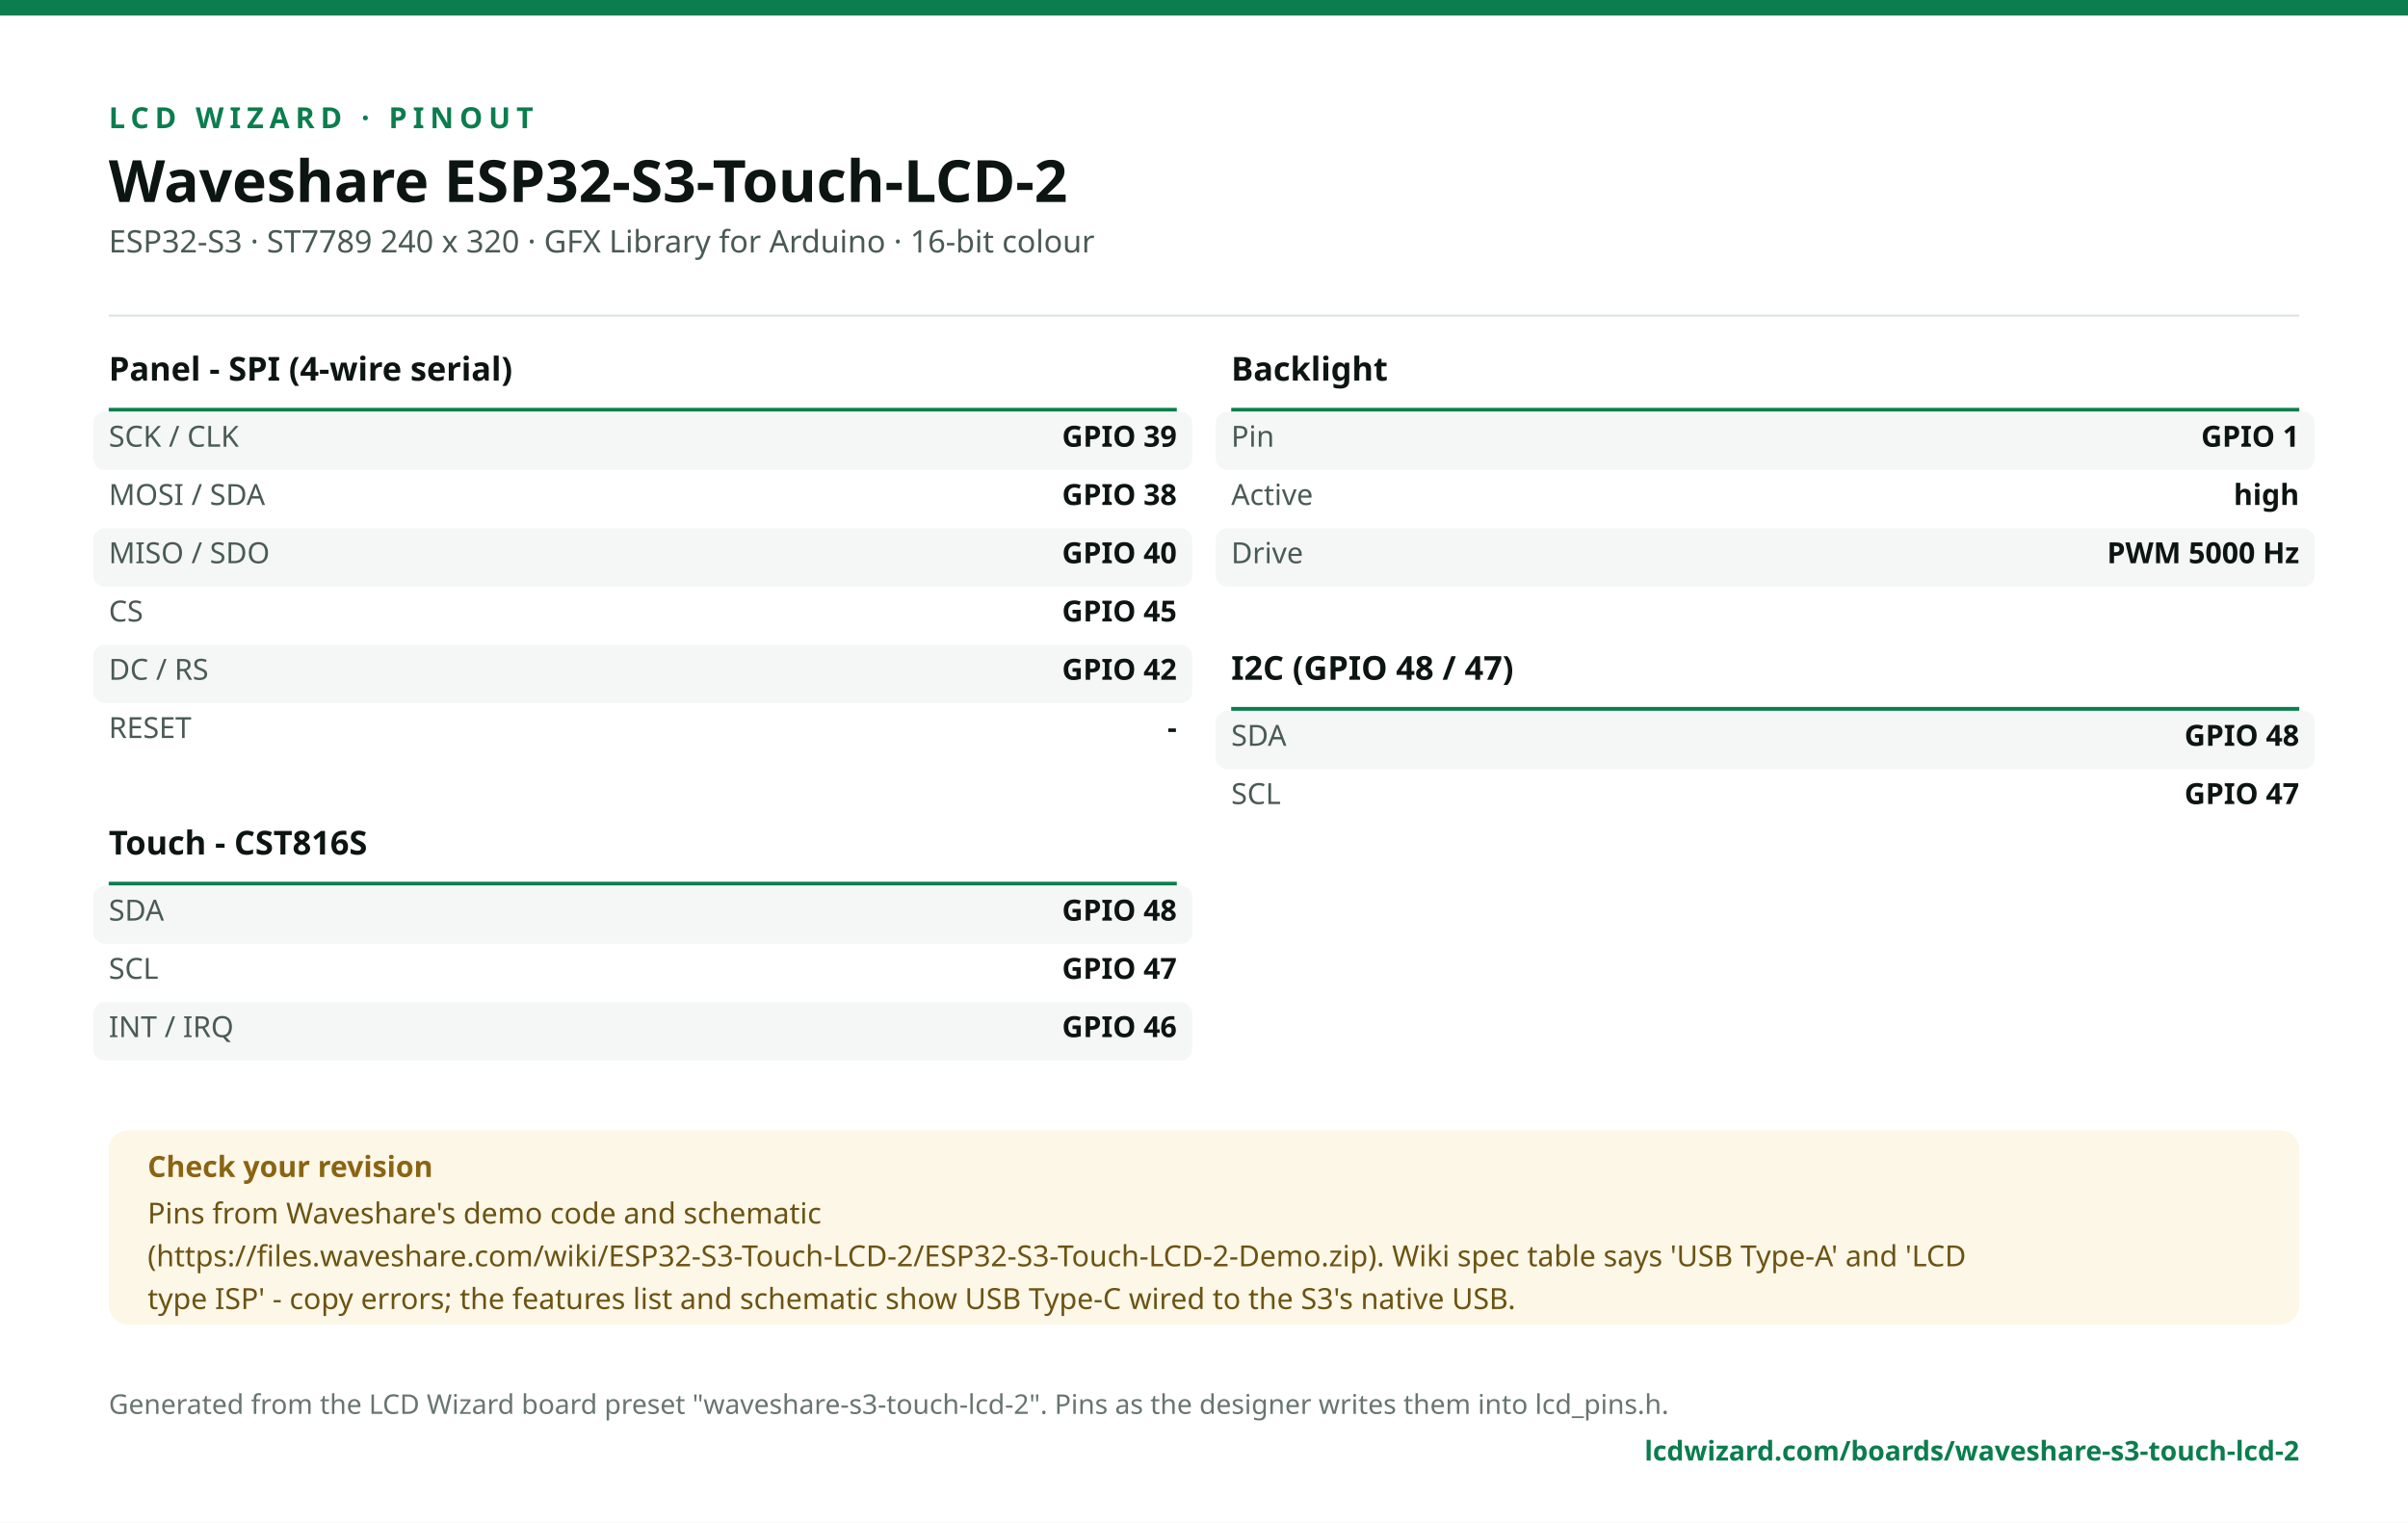
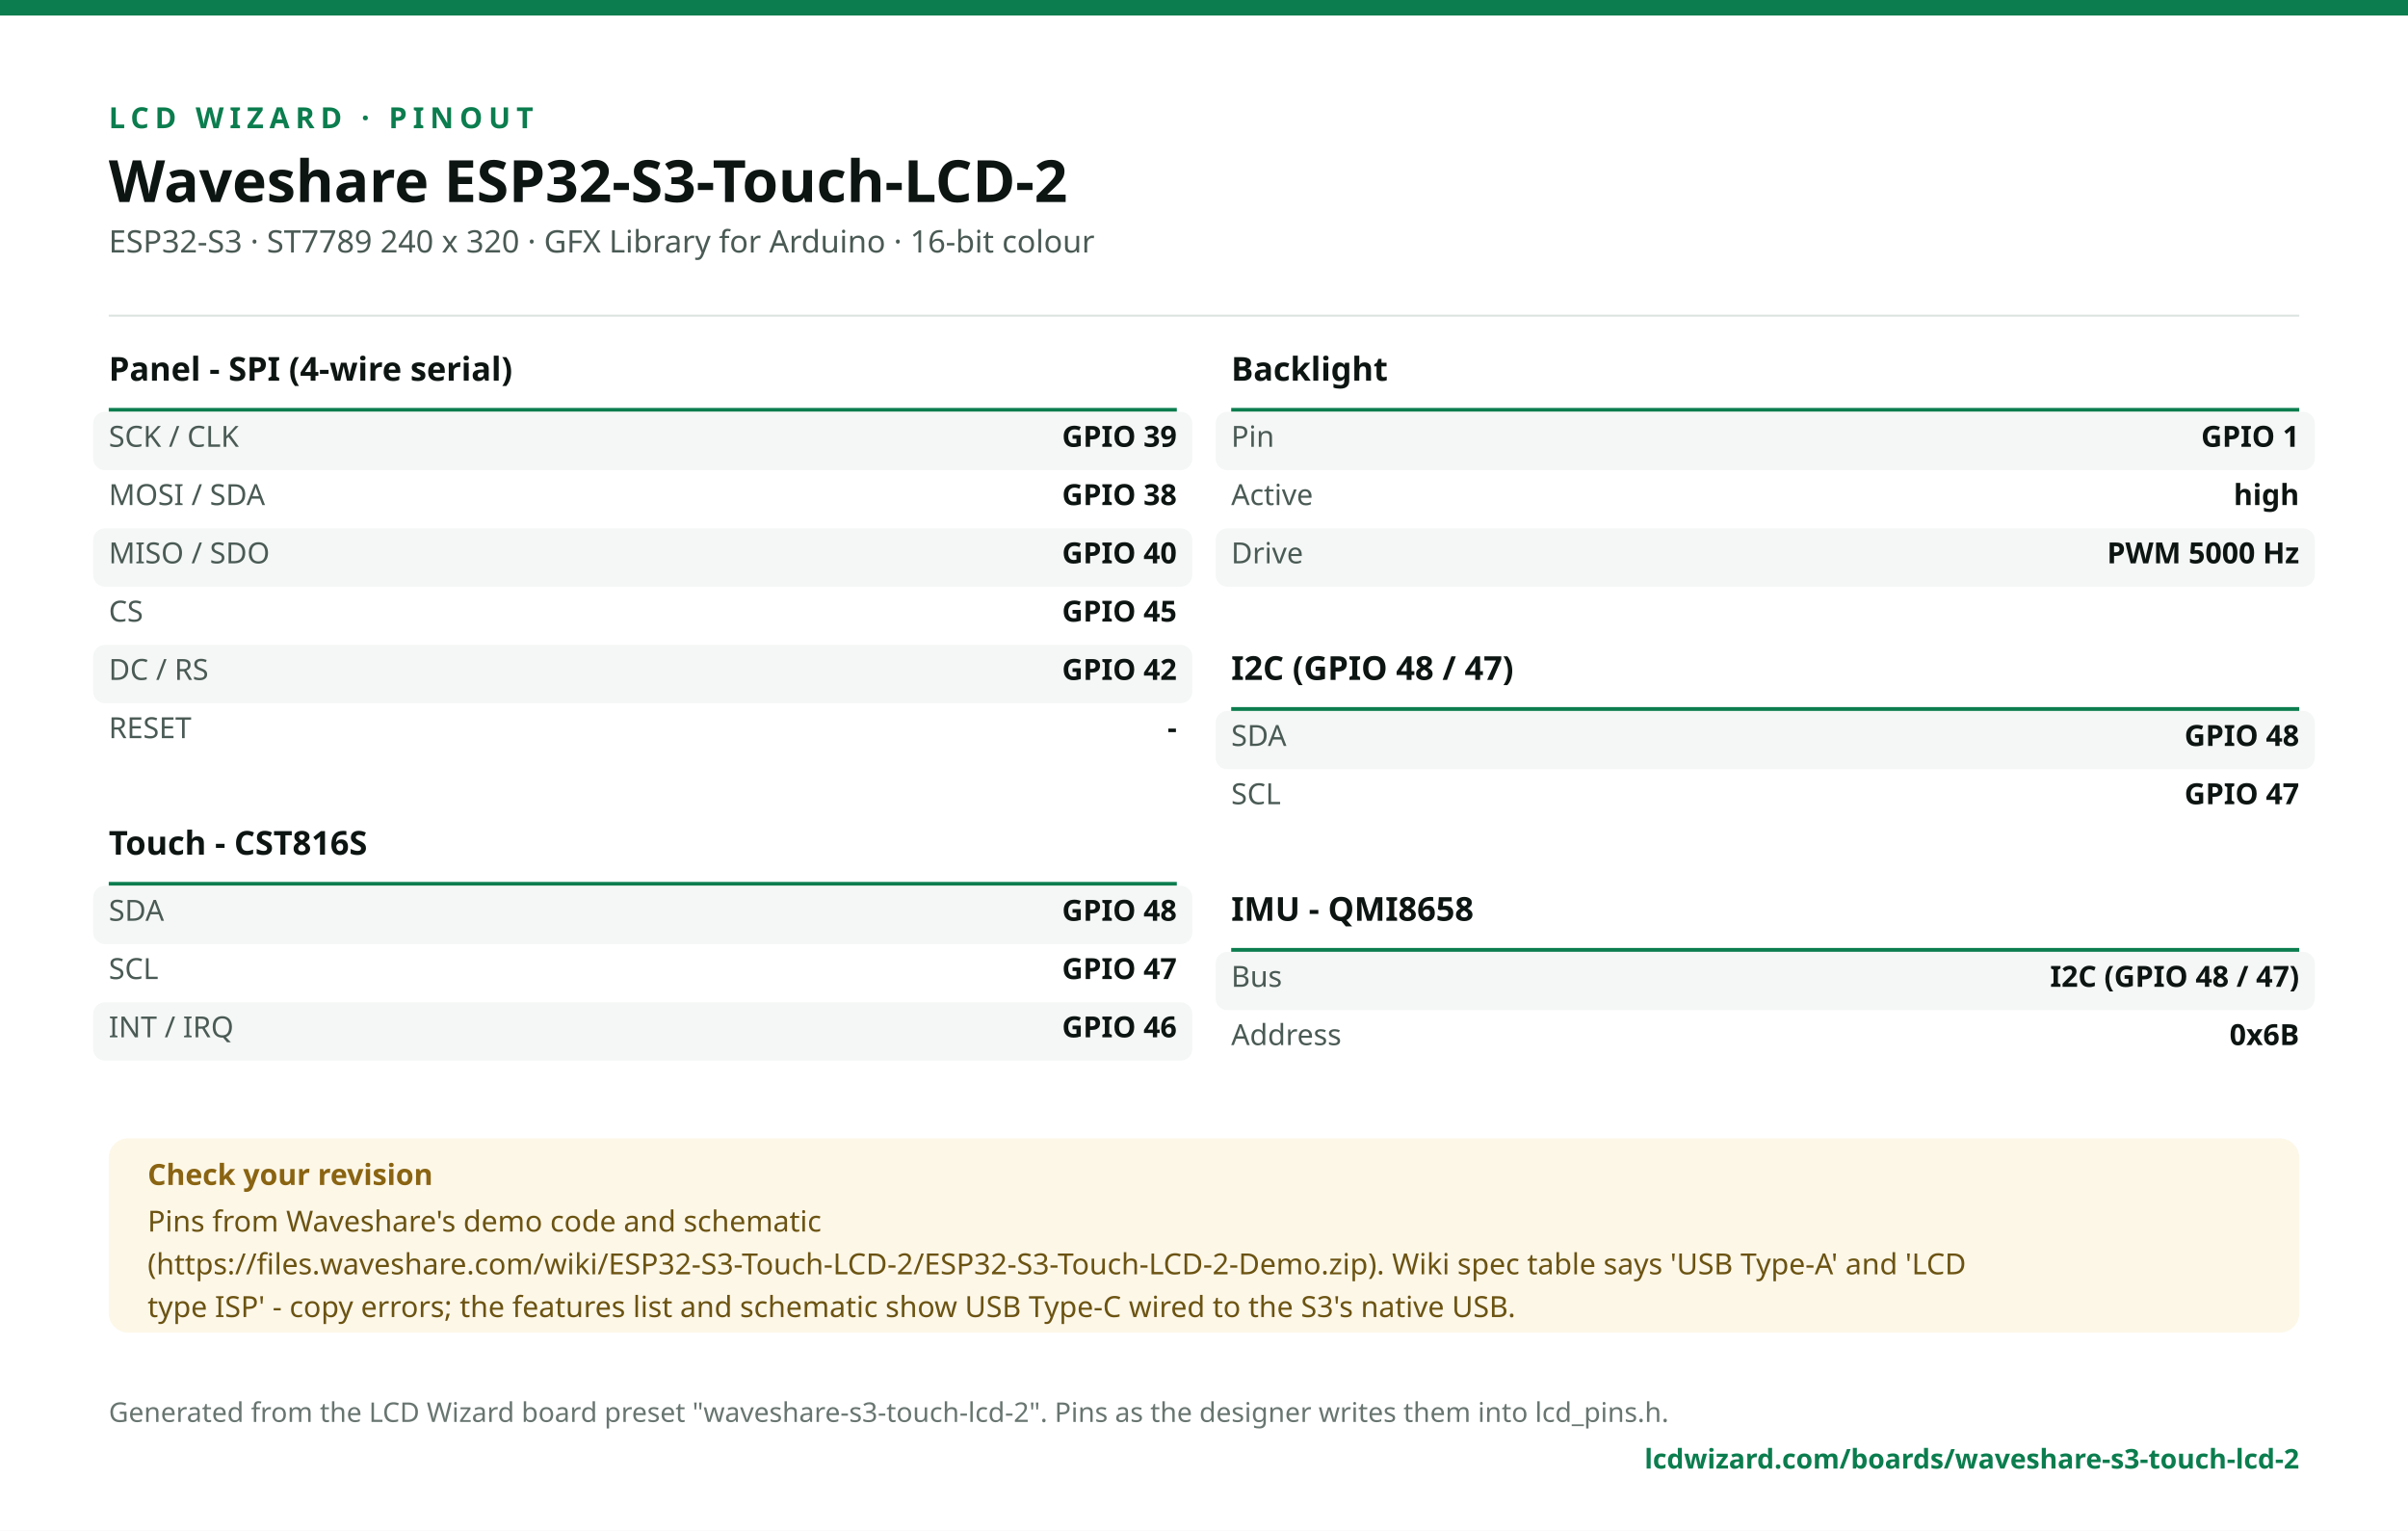
- <svg xmlns="http://www.w3.org/2000/svg" width="1240" height="784" viewBox="0 0 1240 784">
-   <rect width="1240" height="784" fill="#ffffff" />
+ <svg xmlns="http://www.w3.org/2000/svg" width="1240" height="788" viewBox="0 0 1240 788">
+   <rect width="1240" height="788" fill="#ffffff" />
  <rect x="0" y="0" width="1240" height="8" fill="#0b7d4e" />
  <text x="56" y="66" font-family="Montserrat" font-weight="700" font-size="15" letter-spacing="3" fill="#0b7d4e">LCD WIZARD  ·  PINOUT</text>
  <text x="56" y="104" font-family="Montserrat" font-weight="700" font-size="30" fill="#0d1513">Waveshare ESP32-S3-Touch-LCD-2</text>
  <text x="56" y="130" font-family="Montserrat" font-weight="500" font-size="16" fill="#4a5a55">ESP32-S3   ·   ST7789 240 x 320   ·   GFX Library for Arduino   ·   16-bit colour</text>
  <rect x="56" y="162" width="1128" height="1" fill="#dbe3df" />
  <text x="56" y="196" font-family="Montserrat" font-weight="700" font-size="17" fill="#0d1513">Panel - SPI (4-wire serial)</text>
  <rect x="56" y="210" width="550" height="2" fill="#0b7d4e" />
  <rect x="48" y="212" width="566" height="30" rx="6" fill="#f4f7f5" />
  <text x="56" y="230" font-family="Montserrat" font-weight="500" font-size="15" fill="#4a5a55">SCK / CLK</text>
  <text x="606" text-anchor="end" y="230" font-family="Montserrat" font-weight="700" font-size="15" fill="#0d1513">GPIO 39</text>
  <text x="56" y="260" font-family="Montserrat" font-weight="500" font-size="15" fill="#4a5a55">MOSI / SDA</text>
  <text x="606" text-anchor="end" y="260" font-family="Montserrat" font-weight="700" font-size="15" fill="#0d1513">GPIO 38</text>
  <rect x="48" y="272" width="566" height="30" rx="6" fill="#f4f7f5" />
  <text x="56" y="290" font-family="Montserrat" font-weight="500" font-size="15" fill="#4a5a55">MISO / SDO</text>
  <text x="606" text-anchor="end" y="290" font-family="Montserrat" font-weight="700" font-size="15" fill="#0d1513">GPIO 40</text>
  <text x="56" y="320" font-family="Montserrat" font-weight="500" font-size="15" fill="#4a5a55">CS</text>
  <text x="606" text-anchor="end" y="320" font-family="Montserrat" font-weight="700" font-size="15" fill="#0d1513">GPIO 45</text>
  <rect x="48" y="332" width="566" height="30" rx="6" fill="#f4f7f5" />
  <text x="56" y="350" font-family="Montserrat" font-weight="500" font-size="15" fill="#4a5a55">DC / RS</text>
  <text x="606" text-anchor="end" y="350" font-family="Montserrat" font-weight="700" font-size="15" fill="#0d1513">GPIO 42</text>
  <text x="56" y="380" font-family="Montserrat" font-weight="500" font-size="15" fill="#4a5a55">RESET</text>
  <text x="606" text-anchor="end" y="380" font-family="Montserrat" font-weight="700" font-size="15" fill="#0d1513">-</text>
  <text x="56" y="440" font-family="Montserrat" font-weight="700" font-size="17" fill="#0d1513">Touch - CST816S</text>
  <rect x="56" y="454" width="550" height="2" fill="#0b7d4e" />
  <rect x="48" y="456" width="566" height="30" rx="6" fill="#f4f7f5" />
  <text x="56" y="474" font-family="Montserrat" font-weight="500" font-size="15" fill="#4a5a55">SDA</text>
  <text x="606" text-anchor="end" y="474" font-family="Montserrat" font-weight="700" font-size="15" fill="#0d1513">GPIO 48</text>
  <text x="56" y="504" font-family="Montserrat" font-weight="500" font-size="15" fill="#4a5a55">SCL</text>
  <text x="606" text-anchor="end" y="504" font-family="Montserrat" font-weight="700" font-size="15" fill="#0d1513">GPIO 47</text>
  <rect x="48" y="516" width="566" height="30" rx="6" fill="#f4f7f5" />
  <text x="56" y="534" font-family="Montserrat" font-weight="500" font-size="15" fill="#4a5a55">INT / IRQ</text>
  <text x="606" text-anchor="end" y="534" font-family="Montserrat" font-weight="700" font-size="15" fill="#0d1513">GPIO 46</text>
  <text x="634" y="196" font-family="Montserrat" font-weight="700" font-size="17" fill="#0d1513">Backlight</text>
  <rect x="634" y="210" width="550" height="2" fill="#0b7d4e" />
  <rect x="626" y="212" width="566" height="30" rx="6" fill="#f4f7f5" />
  <text x="634" y="230" font-family="Montserrat" font-weight="500" font-size="15" fill="#4a5a55">Pin</text>
  <text x="1184" text-anchor="end" y="230" font-family="Montserrat" font-weight="700" font-size="15" fill="#0d1513">GPIO 1</text>
  <text x="634" y="260" font-family="Montserrat" font-weight="500" font-size="15" fill="#4a5a55">Active</text>
  <text x="1184" text-anchor="end" y="260" font-family="Montserrat" font-weight="700" font-size="15" fill="#0d1513">high</text>
  <rect x="626" y="272" width="566" height="30" rx="6" fill="#f4f7f5" />
  <text x="634" y="290" font-family="Montserrat" font-weight="500" font-size="15" fill="#4a5a55">Drive</text>
  <text x="1184" text-anchor="end" y="290" font-family="Montserrat" font-weight="700" font-size="15" fill="#0d1513">PWM 5000 Hz</text>
  <text x="634" y="350" font-family="Montserrat" font-weight="700" font-size="17" fill="#0d1513">I2C (GPIO 48 / 47)</text>
  <rect x="634" y="364" width="550" height="2" fill="#0b7d4e" />
  <rect x="626" y="366" width="566" height="30" rx="6" fill="#f4f7f5" />
  <text x="634" y="384" font-family="Montserrat" font-weight="500" font-size="15" fill="#4a5a55">SDA</text>
  <text x="1184" text-anchor="end" y="384" font-family="Montserrat" font-weight="700" font-size="15" fill="#0d1513">GPIO 48</text>
  <text x="634" y="414" font-family="Montserrat" font-weight="500" font-size="15" fill="#4a5a55">SCL</text>
  <text x="1184" text-anchor="end" y="414" font-family="Montserrat" font-weight="700" font-size="15" fill="#0d1513">GPIO 47</text>
-   <rect x="56" y="582" width="1128" height="100" rx="10" fill="#fdf7e8" />
-   <text x="76" y="606" font-family="Montserrat" font-weight="700" font-size="15" fill="#8a6412">Check your revision</text>
-   <text x="76" y="630" font-family="Montserrat" font-weight="500" font-size="15" fill="#6b5312">Pins from Waveshare's demo code and schematic</text>
-   <text x="76" y="652" font-family="Montserrat" font-weight="500" font-size="15" fill="#6b5312">(https://files.waveshare.com/wiki/ESP32-S3-Touch-LCD-2/ESP32-S3-Touch-LCD-2-Demo.zip). Wiki spec table says 'USB Type-A' and 'LCD</text>
-   <text x="76" y="674" font-family="Montserrat" font-weight="500" font-size="15" fill="#6b5312">type ISP' - copy errors; the features list and schematic show USB Type-C wired to the S3's native USB.</text>
-   <text x="56" y="728" font-family="Montserrat" font-weight="500" font-size="14" fill="#687570">Generated from the LCD Wizard board preset "waveshare-s3-touch-lcd-2". Pins as the designer writes them into lcd_pins.h.</text>
-   <text x="1184" text-anchor="end" y="752" font-family="Montserrat" font-weight="700" font-size="14" fill="#0b7d4e">lcdwizard.com/boards/waveshare-s3-touch-lcd-2</text>
+   <text x="634" y="474" font-family="Montserrat" font-weight="700" font-size="17" fill="#0d1513">IMU - QMI8658</text>
+   <rect x="634" y="488" width="550" height="2" fill="#0b7d4e" />
+   <rect x="626" y="490" width="566" height="30" rx="6" fill="#f4f7f5" />
+   <text x="634" y="508" font-family="Montserrat" font-weight="500" font-size="15" fill="#4a5a55">Bus</text>
+   <text x="1184" text-anchor="end" y="508" font-family="Montserrat" font-weight="700" font-size="15" fill="#0d1513">I2C (GPIO 48 / 47)</text>
+   <text x="634" y="538" font-family="Montserrat" font-weight="500" font-size="15" fill="#4a5a55">Address</text>
+   <text x="1184" text-anchor="end" y="538" font-family="Montserrat" font-weight="700" font-size="15" fill="#0d1513">0x6B</text>
+   <rect x="56" y="586" width="1128" height="100" rx="10" fill="#fdf7e8" />
+   <text x="76" y="610" font-family="Montserrat" font-weight="700" font-size="15" fill="#8a6412">Check your revision</text>
+   <text x="76" y="634" font-family="Montserrat" font-weight="500" font-size="15" fill="#6b5312">Pins from Waveshare's demo code and schematic</text>
+   <text x="76" y="656" font-family="Montserrat" font-weight="500" font-size="15" fill="#6b5312">(https://files.waveshare.com/wiki/ESP32-S3-Touch-LCD-2/ESP32-S3-Touch-LCD-2-Demo.zip). Wiki spec table says 'USB Type-A' and 'LCD</text>
+   <text x="76" y="678" font-family="Montserrat" font-weight="500" font-size="15" fill="#6b5312">type ISP' - copy errors; the features list and schematic show USB Type-C wired to the S3's native USB.</text>
+   <text x="56" y="732" font-family="Montserrat" font-weight="500" font-size="14" fill="#687570">Generated from the LCD Wizard board preset "waveshare-s3-touch-lcd-2". Pins as the designer writes them into lcd_pins.h.</text>
+   <text x="1184" text-anchor="end" y="756" font-family="Montserrat" font-weight="700" font-size="14" fill="#0b7d4e">lcdwizard.com/boards/waveshare-s3-touch-lcd-2</text>
</svg>
